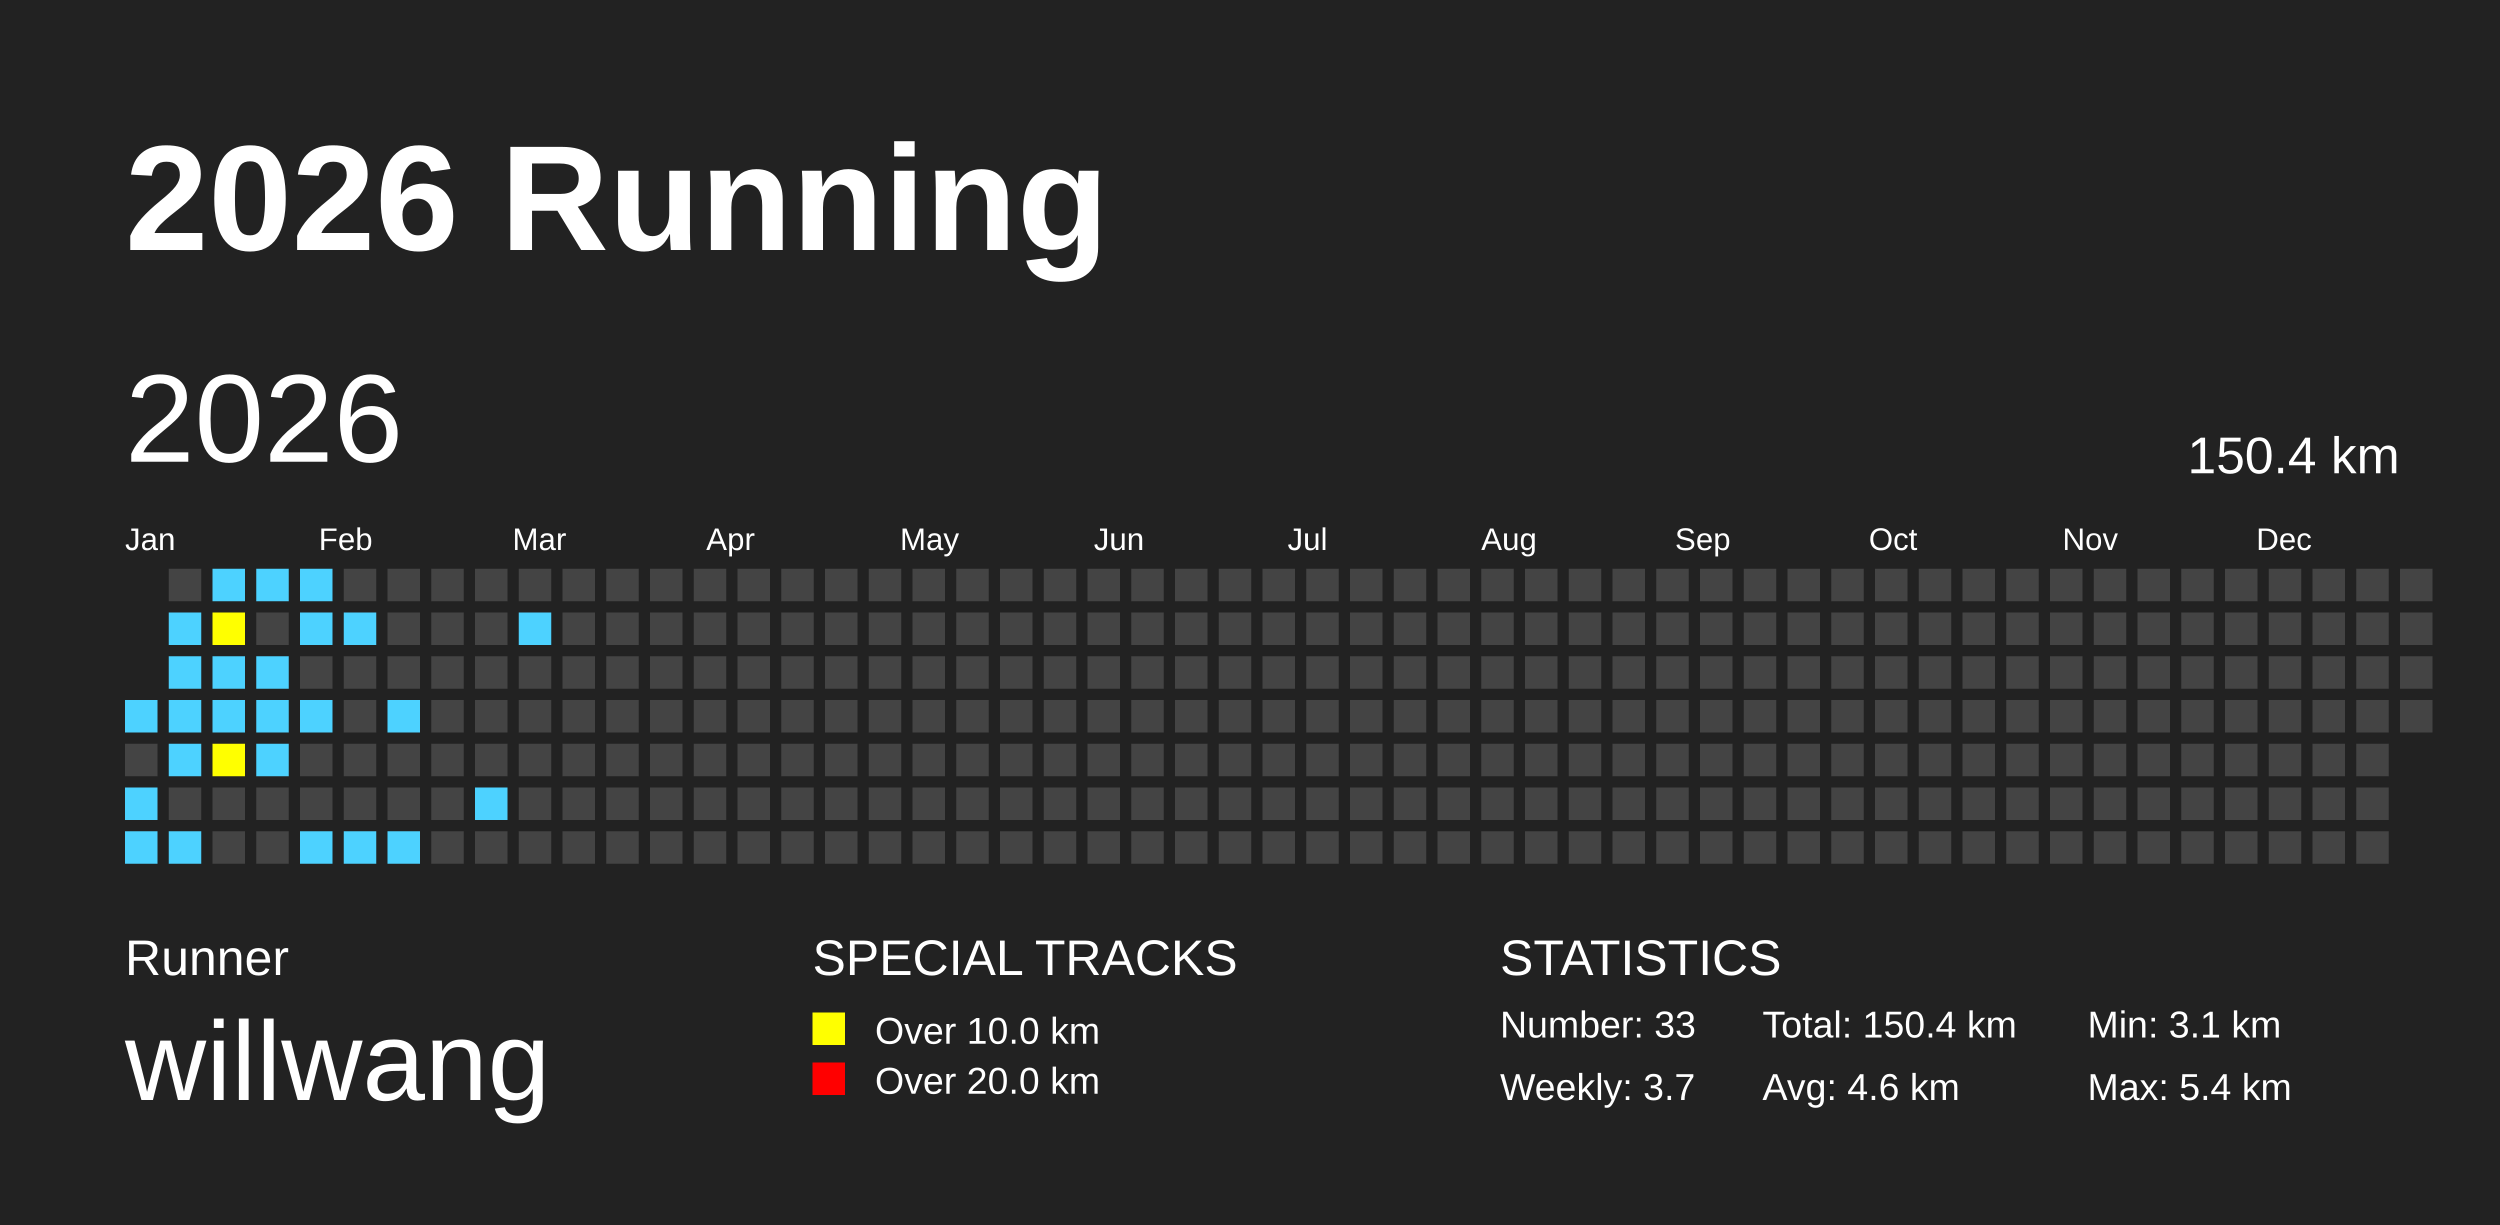
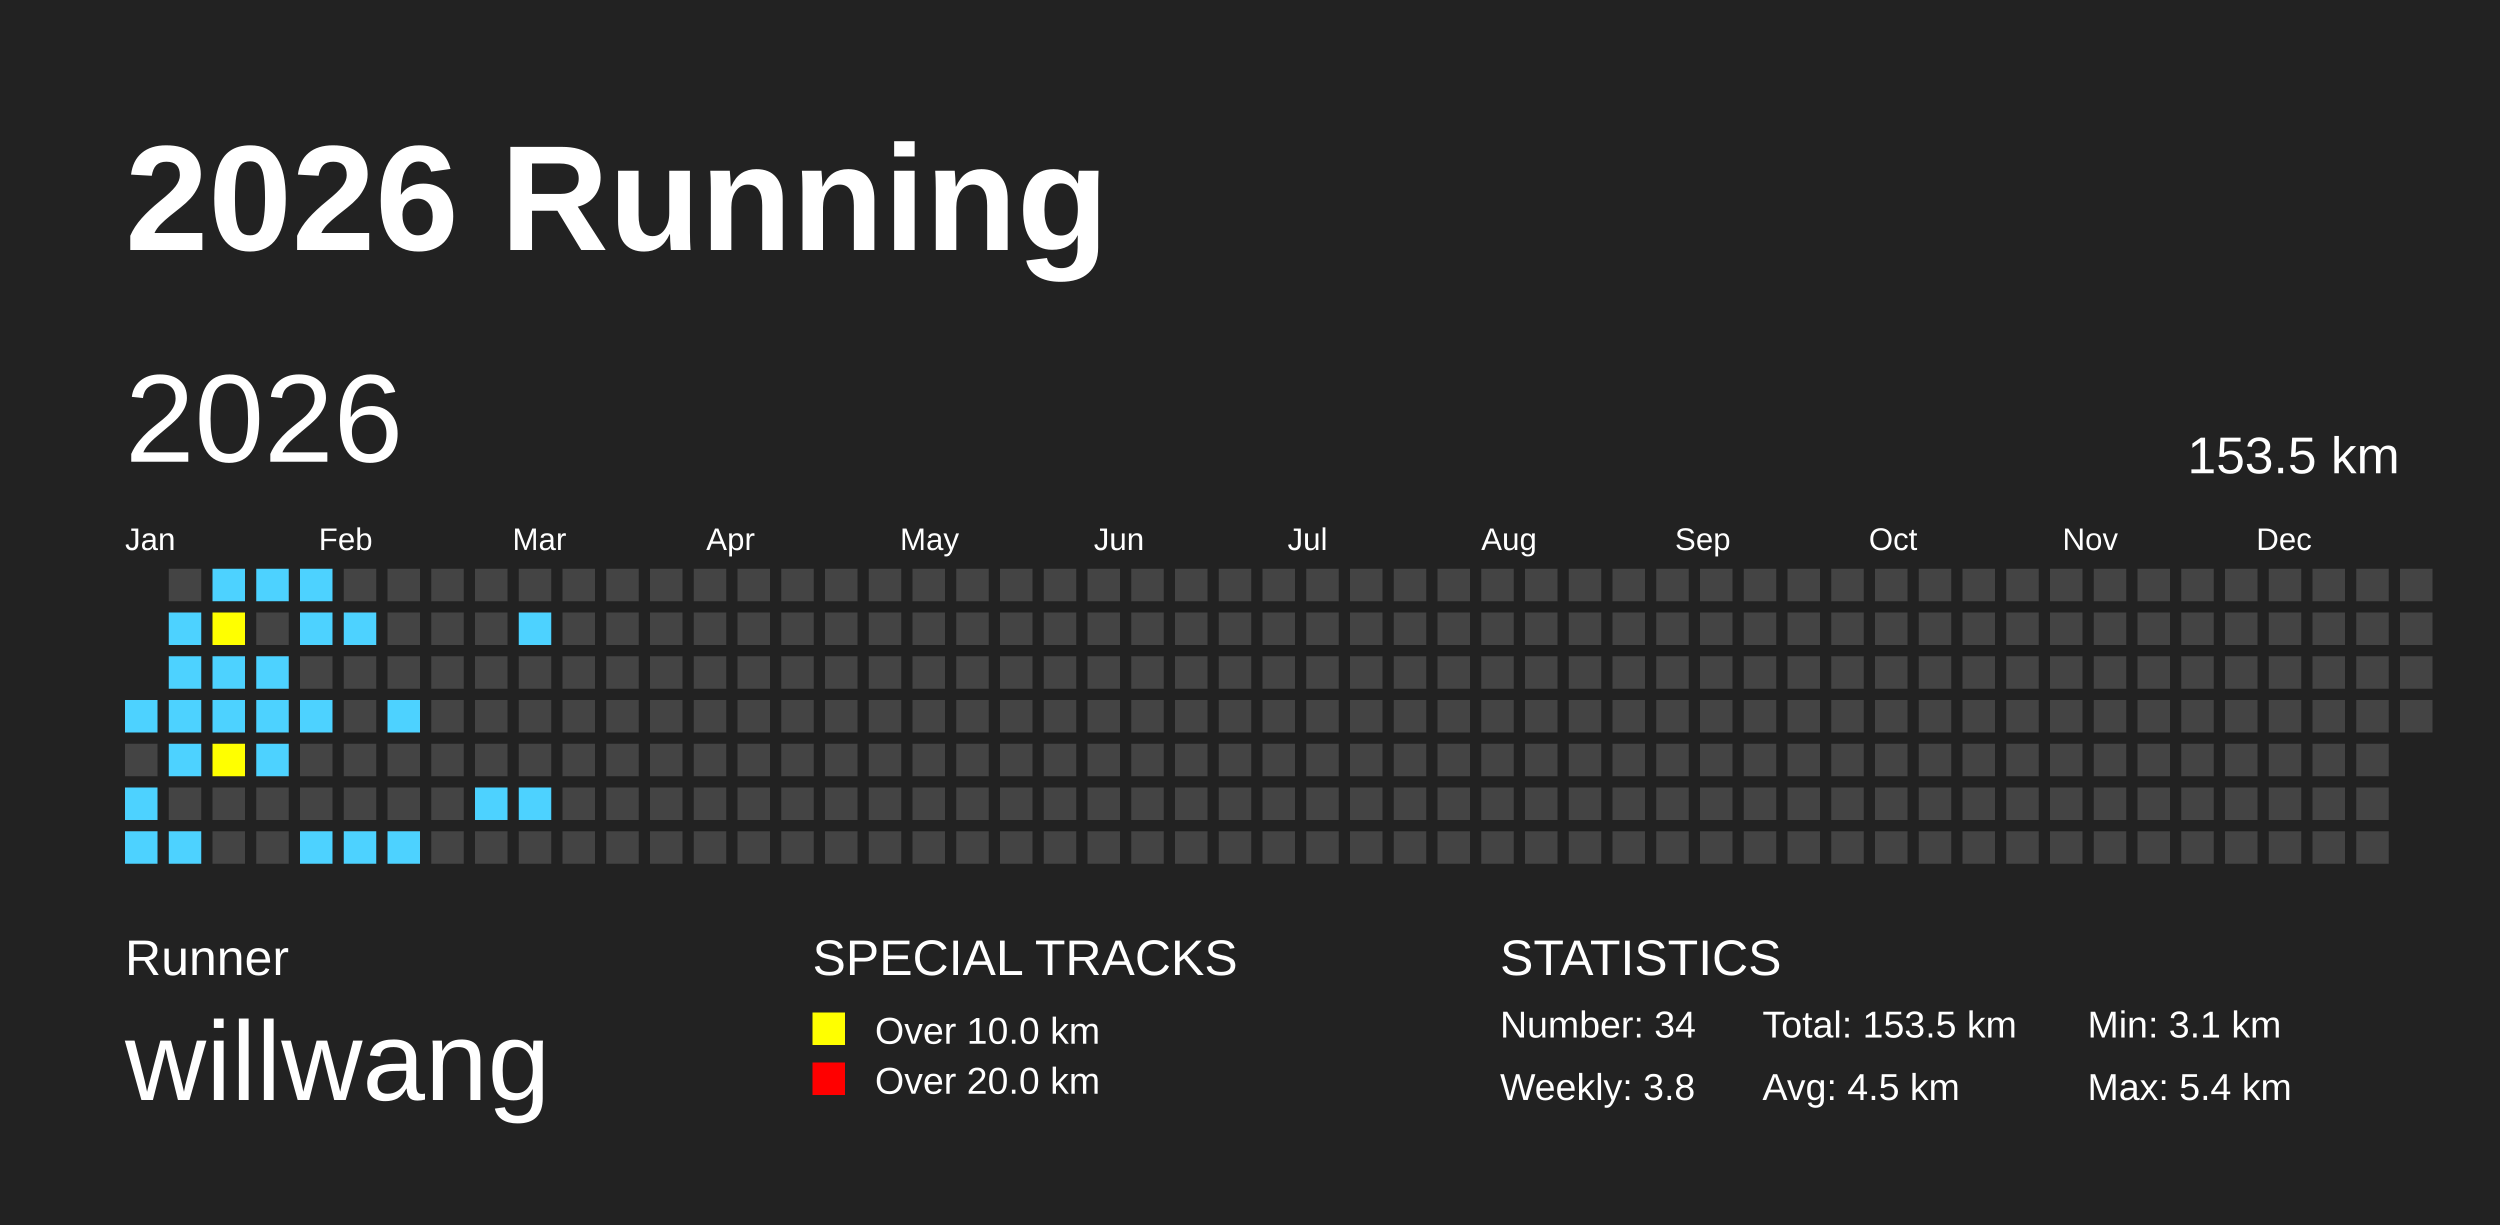
<svg xmlns="http://www.w3.org/2000/svg" baseProfile="full" height="98mm" version="1.1" viewBox="0,0,200,98" width="200mm">
  <defs />
  <rect fill="#222222" height="98" width="200" x="0" y="0" />
  <text fill="#FFFFFF" style="font-size:12px; font-family:Arial; font-weight:bold;" x="10" y="20">2026 Running</text>
  <text fill="#FFFFFF" style="font-size:4px; font-family:Arial" x="10" y="78">Runner</text>
  <text fill="#FFFFFF" style="font-size:9px; font-family:Arial" x="10" y="88">willwang</text>
  <text fill="#FFFFFF" style="font-size:4px; font-family:Arial" x="65" y="78">SPECIAL TRACKS</text>
  <rect fill="yellow" height="2.6" width="2.6" x="65" y="81" />
  <text fill="#FFFFFF" style="font-size:3px; font-family:Arial" x="70" y="83.5">Over 10.0 km</text>
  <rect fill="red" height="2.6" width="2.6" x="65" y="85" />
  <text fill="#FFFFFF" style="font-size:3px; font-family:Arial" x="70" y="87.5">Over 20.0 km</text>
  <text fill="#FFFFFF" style="font-size:4px; font-family:Arial" x="120" y="78">STATISTICS</text>
-   <text fill="#FFFFFF" style="font-size:3px; font-family:Arial" x="120" y="83">Number: 33</text>
-   <text fill="#FFFFFF" style="font-size:3px; font-family:Arial" x="120" y="88">Weekly: 3.7</text>
-   <text fill="#FFFFFF" style="font-size:3px; font-family:Arial" x="141" y="83">Total: 150.4 km</text>
-   <text fill="#FFFFFF" style="font-size:3px; font-family:Arial" x="141" y="88">Avg: 4.6 km</text>
+   <text fill="#FFFFFF" style="font-size:3px; font-family:Arial" x="120" y="83">Number: 34</text>
+   <text fill="#FFFFFF" style="font-size:3px; font-family:Arial" x="120" y="88">Weekly: 3.8</text>
+   <text fill="#FFFFFF" style="font-size:3px; font-family:Arial" x="141" y="83">Total: 153.5 km</text>
+   <text fill="#FFFFFF" style="font-size:3px; font-family:Arial" x="141" y="88">Avg: 4.5 km</text>
  <text fill="#FFFFFF" style="font-size:3px; font-family:Arial" x="167" y="83">Min: 3.1 km</text>
  <text fill="#FFFFFF" style="font-size:3px; font-family:Arial" x="167" y="88">Max: 5.4 km</text>
  <text dominant-baseline="hanging" fill="#FFFFFF" style="font-size:10.0px; font-family:Arial;" x="10" y="30">2026</text>
-   <text dominant-baseline="hanging" fill="#FFFFFF" style="font-size:4.125px; font-family:Arial;" x="175" y="35">150.4 km</text>
+   <text dominant-baseline="hanging" fill="#FFFFFF" style="font-size:4.125px; font-family:Arial;" x="175" y="35">153.5 km</text>
  <text fill="#FFFFFF" style="font-size:2.5px; font-family:Arial" x="10.0" y="44">Jan</text>
  <text fill="#FFFFFF" style="font-size:2.5px; font-family:Arial" x="25.5" y="44">Feb</text>
  <text fill="#FFFFFF" style="font-size:2.5px; font-family:Arial" x="41.0" y="44">Mar</text>
  <text fill="#FFFFFF" style="font-size:2.5px; font-family:Arial" x="56.5" y="44">Apr</text>
  <text fill="#FFFFFF" style="font-size:2.5px; font-family:Arial" x="72.0" y="44">May</text>
  <text fill="#FFFFFF" style="font-size:2.5px; font-family:Arial" x="87.5" y="44">Jun</text>
  <text fill="#FFFFFF" style="font-size:2.5px; font-family:Arial" x="103.0" y="44">Jul</text>
  <text fill="#FFFFFF" style="font-size:2.5px; font-family:Arial" x="118.5" y="44">Aug</text>
  <text fill="#FFFFFF" style="font-size:2.5px; font-family:Arial" x="134.0" y="44">Sep</text>
  <text fill="#FFFFFF" style="font-size:2.5px; font-family:Arial" x="149.5" y="44">Oct</text>
  <text fill="#FFFFFF" style="font-size:2.5px; font-family:Arial" x="165.0" y="44">Nov</text>
  <text fill="#FFFFFF" style="font-size:2.5px; font-family:Arial" x="180.5" y="44">Dec</text>
  <rect fill="#4DD2FF" height="2.6" width="2.6" x="10.0" y="56.0" />
  <rect fill="#444444" height="2.6" width="2.6" x="10.0" y="59.5" />
  <rect fill="#4DD2FF" height="2.6" width="2.6" x="10.0" y="63.0" />
  <rect fill="#4DD2FF" height="2.6" width="2.6" x="10.0" y="66.5" />
  <rect fill="#444444" height="2.6" width="2.6" x="13.5" y="45.5" />
  <rect fill="#4DD2FF" height="2.6" width="2.6" x="13.5" y="49.0" />
  <rect fill="#4DD2FF" height="2.6" width="2.6" x="13.5" y="52.5" />
  <rect fill="#4DD2FF" height="2.6" width="2.6" x="13.5" y="56.0" />
  <rect fill="#4DD2FF" height="2.6" width="2.6" x="13.5" y="59.5" />
  <rect fill="#444444" height="2.6" width="2.6" x="13.5" y="63.0" />
  <rect fill="#4DD2FF" height="2.6" width="2.6" x="13.5" y="66.5" />
  <rect fill="#4DD2FF" height="2.6" width="2.6" x="17.0" y="45.5" />
  <rect fill="yellow" height="2.6" width="2.6" x="17.0" y="49.0" />
  <rect fill="#4DD2FF" height="2.6" width="2.6" x="17.0" y="52.5" />
  <rect fill="#4DD2FF" height="2.6" width="2.6" x="17.0" y="56.0" />
  <rect fill="yellow" height="2.6" width="2.6" x="17.0" y="59.5" />
  <rect fill="#444444" height="2.6" width="2.6" x="17.0" y="63.0" />
  <rect fill="#444444" height="2.6" width="2.6" x="17.0" y="66.5" />
  <rect fill="#4DD2FF" height="2.6" width="2.6" x="20.5" y="45.5" />
  <rect fill="#444444" height="2.6" width="2.6" x="20.5" y="49.0" />
  <rect fill="#4DD2FF" height="2.6" width="2.6" x="20.5" y="52.5" />
  <rect fill="#4DD2FF" height="2.6" width="2.6" x="20.5" y="56.0" />
  <rect fill="#4DD2FF" height="2.6" width="2.6" x="20.5" y="59.5" />
  <rect fill="#444444" height="2.6" width="2.6" x="20.5" y="63.0" />
  <rect fill="#444444" height="2.6" width="2.6" x="20.5" y="66.5" />
  <rect fill="#4DD2FF" height="2.6" width="2.6" x="24.0" y="45.5" />
  <rect fill="#4DD2FF" height="2.6" width="2.6" x="24.0" y="49.0" />
  <rect fill="#444444" height="2.6" width="2.6" x="24.0" y="52.5" />
  <rect fill="#4DD2FF" height="2.6" width="2.6" x="24.0" y="56.0" />
  <rect fill="#444444" height="2.6" width="2.6" x="24.0" y="59.5" />
  <rect fill="#444444" height="2.6" width="2.6" x="24.0" y="63.0" />
  <rect fill="#4DD2FF" height="2.6" width="2.6" x="24.0" y="66.5" />
  <rect fill="#444444" height="2.6" width="2.6" x="27.5" y="45.5" />
  <rect fill="#4DD2FF" height="2.6" width="2.6" x="27.5" y="49.0" />
  <rect fill="#444444" height="2.6" width="2.6" x="27.5" y="52.5" />
  <rect fill="#444444" height="2.6" width="2.6" x="27.5" y="56.0" />
  <rect fill="#444444" height="2.6" width="2.6" x="27.5" y="59.5" />
  <rect fill="#444444" height="2.6" width="2.6" x="27.5" y="63.0" />
  <rect fill="#4DD2FF" height="2.6" width="2.6" x="27.5" y="66.5" />
  <rect fill="#444444" height="2.6" width="2.6" x="31.0" y="45.5" />
  <rect fill="#444444" height="2.6" width="2.6" x="31.0" y="49.0" />
  <rect fill="#444444" height="2.6" width="2.6" x="31.0" y="52.5" />
  <rect fill="#4DD2FF" height="2.6" width="2.6" x="31.0" y="56.0" />
  <rect fill="#444444" height="2.6" width="2.6" x="31.0" y="59.5" />
  <rect fill="#444444" height="2.6" width="2.6" x="31.0" y="63.0" />
  <rect fill="#4DD2FF" height="2.6" width="2.6" x="31.0" y="66.5" />
  <rect fill="#444444" height="2.6" width="2.6" x="34.5" y="45.5" />
  <rect fill="#444444" height="2.6" width="2.6" x="34.5" y="49.0" />
  <rect fill="#444444" height="2.6" width="2.6" x="34.5" y="52.5" />
  <rect fill="#444444" height="2.6" width="2.6" x="34.5" y="56.0" />
  <rect fill="#444444" height="2.6" width="2.6" x="34.5" y="59.5" />
  <rect fill="#444444" height="2.6" width="2.6" x="34.5" y="63.0" />
  <rect fill="#444444" height="2.6" width="2.6" x="34.5" y="66.5" />
  <rect fill="#444444" height="2.6" width="2.6" x="38.0" y="45.5" />
  <rect fill="#444444" height="2.6" width="2.6" x="38.0" y="49.0" />
  <rect fill="#444444" height="2.6" width="2.6" x="38.0" y="52.5" />
  <rect fill="#444444" height="2.6" width="2.6" x="38.0" y="56.0" />
  <rect fill="#444444" height="2.6" width="2.6" x="38.0" y="59.5" />
  <rect fill="#4DD2FF" height="2.6" width="2.6" x="38.0" y="63.0" />
  <rect fill="#444444" height="2.6" width="2.6" x="38.0" y="66.5" />
  <rect fill="#444444" height="2.6" width="2.6" x="41.5" y="45.5" />
  <rect fill="#4DD2FF" height="2.6" width="2.6" x="41.5" y="49.0" />
  <rect fill="#444444" height="2.6" width="2.6" x="41.5" y="52.5" />
  <rect fill="#444444" height="2.6" width="2.6" x="41.5" y="56.0" />
  <rect fill="#444444" height="2.6" width="2.6" x="41.5" y="59.5" />
-   <rect fill="#444444" height="2.6" width="2.6" x="41.5" y="63.0" />
+   <rect fill="#4DD2FF" height="2.6" width="2.6" x="41.5" y="63.0" />
  <rect fill="#444444" height="2.6" width="2.6" x="41.5" y="66.5" />
  <rect fill="#444444" height="2.6" width="2.6" x="45.0" y="45.5" />
  <rect fill="#444444" height="2.6" width="2.6" x="45.0" y="49.0" />
  <rect fill="#444444" height="2.6" width="2.6" x="45.0" y="52.5" />
  <rect fill="#444444" height="2.6" width="2.6" x="45.0" y="56.0" />
  <rect fill="#444444" height="2.6" width="2.6" x="45.0" y="59.5" />
  <rect fill="#444444" height="2.6" width="2.6" x="45.0" y="63.0" />
  <rect fill="#444444" height="2.6" width="2.6" x="45.0" y="66.5" />
  <rect fill="#444444" height="2.6" width="2.6" x="48.5" y="45.5" />
  <rect fill="#444444" height="2.6" width="2.6" x="48.5" y="49.0" />
  <rect fill="#444444" height="2.6" width="2.6" x="48.5" y="52.5" />
  <rect fill="#444444" height="2.6" width="2.6" x="48.5" y="56.0" />
  <rect fill="#444444" height="2.6" width="2.6" x="48.5" y="59.5" />
  <rect fill="#444444" height="2.6" width="2.6" x="48.5" y="63.0" />
  <rect fill="#444444" height="2.6" width="2.6" x="48.5" y="66.5" />
  <rect fill="#444444" height="2.6" width="2.6" x="52.0" y="45.5" />
  <rect fill="#444444" height="2.6" width="2.6" x="52.0" y="49.0" />
  <rect fill="#444444" height="2.6" width="2.6" x="52.0" y="52.5" />
  <rect fill="#444444" height="2.6" width="2.6" x="52.0" y="56.0" />
  <rect fill="#444444" height="2.6" width="2.6" x="52.0" y="59.5" />
  <rect fill="#444444" height="2.6" width="2.6" x="52.0" y="63.0" />
  <rect fill="#444444" height="2.6" width="2.6" x="52.0" y="66.5" />
  <rect fill="#444444" height="2.6" width="2.6" x="55.5" y="45.5" />
  <rect fill="#444444" height="2.6" width="2.6" x="55.5" y="49.0" />
  <rect fill="#444444" height="2.6" width="2.6" x="55.5" y="52.5" />
  <rect fill="#444444" height="2.6" width="2.6" x="55.5" y="56.0" />
  <rect fill="#444444" height="2.6" width="2.6" x="55.5" y="59.5" />
  <rect fill="#444444" height="2.6" width="2.6" x="55.5" y="63.0" />
  <rect fill="#444444" height="2.6" width="2.6" x="55.5" y="66.5" />
  <rect fill="#444444" height="2.6" width="2.6" x="59.0" y="45.5" />
  <rect fill="#444444" height="2.6" width="2.6" x="59.0" y="49.0" />
  <rect fill="#444444" height="2.6" width="2.6" x="59.0" y="52.5" />
  <rect fill="#444444" height="2.6" width="2.6" x="59.0" y="56.0" />
  <rect fill="#444444" height="2.6" width="2.6" x="59.0" y="59.5" />
  <rect fill="#444444" height="2.6" width="2.6" x="59.0" y="63.0" />
  <rect fill="#444444" height="2.6" width="2.6" x="59.0" y="66.5" />
  <rect fill="#444444" height="2.6" width="2.6" x="62.5" y="45.5" />
  <rect fill="#444444" height="2.6" width="2.6" x="62.5" y="49.0" />
  <rect fill="#444444" height="2.6" width="2.6" x="62.5" y="52.5" />
  <rect fill="#444444" height="2.6" width="2.6" x="62.5" y="56.0" />
  <rect fill="#444444" height="2.6" width="2.6" x="62.5" y="59.5" />
  <rect fill="#444444" height="2.6" width="2.6" x="62.5" y="63.0" />
  <rect fill="#444444" height="2.6" width="2.6" x="62.5" y="66.5" />
  <rect fill="#444444" height="2.6" width="2.6" x="66.0" y="45.5" />
  <rect fill="#444444" height="2.6" width="2.6" x="66.0" y="49.0" />
  <rect fill="#444444" height="2.6" width="2.6" x="66.0" y="52.5" />
  <rect fill="#444444" height="2.6" width="2.6" x="66.0" y="56.0" />
  <rect fill="#444444" height="2.6" width="2.6" x="66.0" y="59.5" />
  <rect fill="#444444" height="2.6" width="2.6" x="66.0" y="63.0" />
  <rect fill="#444444" height="2.6" width="2.6" x="66.0" y="66.5" />
  <rect fill="#444444" height="2.6" width="2.6" x="69.5" y="45.5" />
  <rect fill="#444444" height="2.6" width="2.6" x="69.5" y="49.0" />
  <rect fill="#444444" height="2.6" width="2.6" x="69.5" y="52.5" />
  <rect fill="#444444" height="2.6" width="2.6" x="69.5" y="56.0" />
  <rect fill="#444444" height="2.6" width="2.6" x="69.5" y="59.5" />
  <rect fill="#444444" height="2.6" width="2.6" x="69.5" y="63.0" />
  <rect fill="#444444" height="2.6" width="2.6" x="69.5" y="66.5" />
  <rect fill="#444444" height="2.6" width="2.6" x="73.0" y="45.5" />
  <rect fill="#444444" height="2.6" width="2.6" x="73.0" y="49.0" />
  <rect fill="#444444" height="2.6" width="2.6" x="73.0" y="52.5" />
  <rect fill="#444444" height="2.6" width="2.6" x="73.0" y="56.0" />
  <rect fill="#444444" height="2.6" width="2.6" x="73.0" y="59.5" />
  <rect fill="#444444" height="2.6" width="2.6" x="73.0" y="63.0" />
  <rect fill="#444444" height="2.6" width="2.6" x="73.0" y="66.5" />
  <rect fill="#444444" height="2.6" width="2.6" x="76.5" y="45.5" />
  <rect fill="#444444" height="2.6" width="2.6" x="76.5" y="49.0" />
  <rect fill="#444444" height="2.6" width="2.6" x="76.5" y="52.5" />
  <rect fill="#444444" height="2.6" width="2.6" x="76.5" y="56.0" />
  <rect fill="#444444" height="2.6" width="2.6" x="76.5" y="59.5" />
  <rect fill="#444444" height="2.6" width="2.6" x="76.5" y="63.0" />
  <rect fill="#444444" height="2.6" width="2.6" x="76.5" y="66.5" />
  <rect fill="#444444" height="2.6" width="2.6" x="80.0" y="45.5" />
  <rect fill="#444444" height="2.6" width="2.6" x="80.0" y="49.0" />
  <rect fill="#444444" height="2.6" width="2.6" x="80.0" y="52.5" />
  <rect fill="#444444" height="2.6" width="2.6" x="80.0" y="56.0" />
  <rect fill="#444444" height="2.6" width="2.6" x="80.0" y="59.5" />
  <rect fill="#444444" height="2.6" width="2.6" x="80.0" y="63.0" />
  <rect fill="#444444" height="2.6" width="2.6" x="80.0" y="66.5" />
  <rect fill="#444444" height="2.6" width="2.6" x="83.5" y="45.5" />
  <rect fill="#444444" height="2.6" width="2.6" x="83.5" y="49.0" />
  <rect fill="#444444" height="2.6" width="2.6" x="83.5" y="52.5" />
  <rect fill="#444444" height="2.6" width="2.6" x="83.5" y="56.0" />
  <rect fill="#444444" height="2.6" width="2.6" x="83.5" y="59.5" />
  <rect fill="#444444" height="2.6" width="2.6" x="83.5" y="63.0" />
  <rect fill="#444444" height="2.6" width="2.6" x="83.5" y="66.5" />
  <rect fill="#444444" height="2.6" width="2.6" x="87.0" y="45.5" />
  <rect fill="#444444" height="2.6" width="2.6" x="87.0" y="49.0" />
  <rect fill="#444444" height="2.6" width="2.6" x="87.0" y="52.5" />
  <rect fill="#444444" height="2.6" width="2.6" x="87.0" y="56.0" />
  <rect fill="#444444" height="2.6" width="2.6" x="87.0" y="59.5" />
  <rect fill="#444444" height="2.6" width="2.6" x="87.0" y="63.0" />
  <rect fill="#444444" height="2.6" width="2.6" x="87.0" y="66.5" />
  <rect fill="#444444" height="2.6" width="2.6" x="90.5" y="45.5" />
  <rect fill="#444444" height="2.6" width="2.6" x="90.5" y="49.0" />
  <rect fill="#444444" height="2.6" width="2.6" x="90.5" y="52.5" />
  <rect fill="#444444" height="2.6" width="2.6" x="90.5" y="56.0" />
  <rect fill="#444444" height="2.6" width="2.6" x="90.5" y="59.5" />
  <rect fill="#444444" height="2.6" width="2.6" x="90.5" y="63.0" />
  <rect fill="#444444" height="2.6" width="2.6" x="90.5" y="66.5" />
  <rect fill="#444444" height="2.6" width="2.6" x="94.0" y="45.5" />
  <rect fill="#444444" height="2.6" width="2.6" x="94.0" y="49.0" />
  <rect fill="#444444" height="2.6" width="2.6" x="94.0" y="52.5" />
  <rect fill="#444444" height="2.6" width="2.6" x="94.0" y="56.0" />
  <rect fill="#444444" height="2.6" width="2.6" x="94.0" y="59.5" />
  <rect fill="#444444" height="2.6" width="2.6" x="94.0" y="63.0" />
  <rect fill="#444444" height="2.6" width="2.6" x="94.0" y="66.5" />
  <rect fill="#444444" height="2.6" width="2.6" x="97.5" y="45.5" />
  <rect fill="#444444" height="2.6" width="2.6" x="97.5" y="49.0" />
  <rect fill="#444444" height="2.6" width="2.6" x="97.5" y="52.5" />
  <rect fill="#444444" height="2.6" width="2.6" x="97.5" y="56.0" />
  <rect fill="#444444" height="2.6" width="2.6" x="97.5" y="59.5" />
  <rect fill="#444444" height="2.6" width="2.6" x="97.5" y="63.0" />
  <rect fill="#444444" height="2.6" width="2.6" x="97.5" y="66.5" />
  <rect fill="#444444" height="2.6" width="2.6" x="101.0" y="45.5" />
  <rect fill="#444444" height="2.6" width="2.6" x="101.0" y="49.0" />
  <rect fill="#444444" height="2.6" width="2.6" x="101.0" y="52.5" />
  <rect fill="#444444" height="2.6" width="2.6" x="101.0" y="56.0" />
  <rect fill="#444444" height="2.6" width="2.6" x="101.0" y="59.5" />
  <rect fill="#444444" height="2.6" width="2.6" x="101.0" y="63.0" />
  <rect fill="#444444" height="2.6" width="2.6" x="101.0" y="66.5" />
  <rect fill="#444444" height="2.6" width="2.6" x="104.5" y="45.5" />
  <rect fill="#444444" height="2.6" width="2.6" x="104.5" y="49.0" />
  <rect fill="#444444" height="2.6" width="2.6" x="104.5" y="52.5" />
  <rect fill="#444444" height="2.6" width="2.6" x="104.5" y="56.0" />
  <rect fill="#444444" height="2.6" width="2.6" x="104.5" y="59.5" />
  <rect fill="#444444" height="2.6" width="2.6" x="104.5" y="63.0" />
  <rect fill="#444444" height="2.6" width="2.6" x="104.5" y="66.5" />
  <rect fill="#444444" height="2.6" width="2.6" x="108.0" y="45.5" />
  <rect fill="#444444" height="2.6" width="2.6" x="108.0" y="49.0" />
  <rect fill="#444444" height="2.6" width="2.6" x="108.0" y="52.5" />
  <rect fill="#444444" height="2.6" width="2.6" x="108.0" y="56.0" />
  <rect fill="#444444" height="2.6" width="2.6" x="108.0" y="59.5" />
  <rect fill="#444444" height="2.6" width="2.6" x="108.0" y="63.0" />
  <rect fill="#444444" height="2.6" width="2.6" x="108.0" y="66.5" />
  <rect fill="#444444" height="2.6" width="2.6" x="111.5" y="45.5" />
  <rect fill="#444444" height="2.6" width="2.6" x="111.5" y="49.0" />
  <rect fill="#444444" height="2.6" width="2.6" x="111.5" y="52.5" />
  <rect fill="#444444" height="2.6" width="2.6" x="111.5" y="56.0" />
  <rect fill="#444444" height="2.6" width="2.6" x="111.5" y="59.5" />
  <rect fill="#444444" height="2.6" width="2.6" x="111.5" y="63.0" />
  <rect fill="#444444" height="2.6" width="2.6" x="111.5" y="66.5" />
  <rect fill="#444444" height="2.6" width="2.6" x="115.0" y="45.5" />
  <rect fill="#444444" height="2.6" width="2.6" x="115.0" y="49.0" />
  <rect fill="#444444" height="2.6" width="2.6" x="115.0" y="52.5" />
  <rect fill="#444444" height="2.6" width="2.6" x="115.0" y="56.0" />
  <rect fill="#444444" height="2.6" width="2.6" x="115.0" y="59.5" />
  <rect fill="#444444" height="2.6" width="2.6" x="115.0" y="63.0" />
  <rect fill="#444444" height="2.6" width="2.6" x="115.0" y="66.5" />
  <rect fill="#444444" height="2.6" width="2.6" x="118.5" y="45.5" />
  <rect fill="#444444" height="2.6" width="2.6" x="118.5" y="49.0" />
  <rect fill="#444444" height="2.6" width="2.6" x="118.5" y="52.5" />
  <rect fill="#444444" height="2.6" width="2.6" x="118.5" y="56.0" />
  <rect fill="#444444" height="2.6" width="2.6" x="118.5" y="59.5" />
  <rect fill="#444444" height="2.6" width="2.6" x="118.5" y="63.0" />
  <rect fill="#444444" height="2.6" width="2.6" x="118.5" y="66.5" />
  <rect fill="#444444" height="2.6" width="2.6" x="122.0" y="45.5" />
  <rect fill="#444444" height="2.6" width="2.6" x="122.0" y="49.0" />
  <rect fill="#444444" height="2.6" width="2.6" x="122.0" y="52.5" />
  <rect fill="#444444" height="2.6" width="2.6" x="122.0" y="56.0" />
  <rect fill="#444444" height="2.6" width="2.6" x="122.0" y="59.5" />
  <rect fill="#444444" height="2.6" width="2.6" x="122.0" y="63.0" />
  <rect fill="#444444" height="2.6" width="2.6" x="122.0" y="66.5" />
  <rect fill="#444444" height="2.6" width="2.6" x="125.5" y="45.5" />
  <rect fill="#444444" height="2.6" width="2.6" x="125.5" y="49.0" />
  <rect fill="#444444" height="2.6" width="2.6" x="125.5" y="52.5" />
  <rect fill="#444444" height="2.6" width="2.6" x="125.5" y="56.0" />
  <rect fill="#444444" height="2.6" width="2.6" x="125.5" y="59.5" />
  <rect fill="#444444" height="2.6" width="2.6" x="125.5" y="63.0" />
  <rect fill="#444444" height="2.6" width="2.6" x="125.5" y="66.5" />
  <rect fill="#444444" height="2.6" width="2.6" x="129.0" y="45.5" />
  <rect fill="#444444" height="2.6" width="2.6" x="129.0" y="49.0" />
  <rect fill="#444444" height="2.6" width="2.6" x="129.0" y="52.5" />
  <rect fill="#444444" height="2.6" width="2.6" x="129.0" y="56.0" />
  <rect fill="#444444" height="2.6" width="2.6" x="129.0" y="59.5" />
  <rect fill="#444444" height="2.6" width="2.6" x="129.0" y="63.0" />
  <rect fill="#444444" height="2.6" width="2.6" x="129.0" y="66.5" />
  <rect fill="#444444" height="2.6" width="2.6" x="132.5" y="45.5" />
  <rect fill="#444444" height="2.6" width="2.6" x="132.5" y="49.0" />
  <rect fill="#444444" height="2.6" width="2.6" x="132.5" y="52.5" />
  <rect fill="#444444" height="2.6" width="2.6" x="132.5" y="56.0" />
  <rect fill="#444444" height="2.6" width="2.6" x="132.5" y="59.5" />
  <rect fill="#444444" height="2.6" width="2.6" x="132.5" y="63.0" />
  <rect fill="#444444" height="2.6" width="2.6" x="132.5" y="66.5" />
  <rect fill="#444444" height="2.6" width="2.6" x="136.0" y="45.5" />
  <rect fill="#444444" height="2.6" width="2.6" x="136.0" y="49.0" />
  <rect fill="#444444" height="2.6" width="2.6" x="136.0" y="52.5" />
  <rect fill="#444444" height="2.6" width="2.6" x="136.0" y="56.0" />
  <rect fill="#444444" height="2.6" width="2.6" x="136.0" y="59.5" />
  <rect fill="#444444" height="2.6" width="2.6" x="136.0" y="63.0" />
  <rect fill="#444444" height="2.6" width="2.6" x="136.0" y="66.5" />
  <rect fill="#444444" height="2.6" width="2.6" x="139.5" y="45.5" />
  <rect fill="#444444" height="2.6" width="2.6" x="139.5" y="49.0" />
  <rect fill="#444444" height="2.6" width="2.6" x="139.5" y="52.5" />
  <rect fill="#444444" height="2.6" width="2.6" x="139.5" y="56.0" />
  <rect fill="#444444" height="2.6" width="2.6" x="139.5" y="59.5" />
  <rect fill="#444444" height="2.6" width="2.6" x="139.5" y="63.0" />
  <rect fill="#444444" height="2.6" width="2.6" x="139.5" y="66.5" />
  <rect fill="#444444" height="2.6" width="2.6" x="143.0" y="45.5" />
  <rect fill="#444444" height="2.6" width="2.6" x="143.0" y="49.0" />
  <rect fill="#444444" height="2.6" width="2.6" x="143.0" y="52.5" />
  <rect fill="#444444" height="2.6" width="2.6" x="143.0" y="56.0" />
  <rect fill="#444444" height="2.6" width="2.6" x="143.0" y="59.5" />
  <rect fill="#444444" height="2.6" width="2.6" x="143.0" y="63.0" />
  <rect fill="#444444" height="2.6" width="2.6" x="143.0" y="66.5" />
  <rect fill="#444444" height="2.6" width="2.6" x="146.5" y="45.5" />
  <rect fill="#444444" height="2.6" width="2.6" x="146.5" y="49.0" />
  <rect fill="#444444" height="2.6" width="2.6" x="146.5" y="52.5" />
  <rect fill="#444444" height="2.6" width="2.6" x="146.5" y="56.0" />
  <rect fill="#444444" height="2.6" width="2.6" x="146.5" y="59.5" />
  <rect fill="#444444" height="2.6" width="2.6" x="146.5" y="63.0" />
  <rect fill="#444444" height="2.6" width="2.6" x="146.5" y="66.5" />
  <rect fill="#444444" height="2.6" width="2.6" x="150.0" y="45.5" />
  <rect fill="#444444" height="2.6" width="2.6" x="150.0" y="49.0" />
  <rect fill="#444444" height="2.6" width="2.6" x="150.0" y="52.5" />
  <rect fill="#444444" height="2.6" width="2.6" x="150.0" y="56.0" />
  <rect fill="#444444" height="2.6" width="2.6" x="150.0" y="59.5" />
  <rect fill="#444444" height="2.6" width="2.6" x="150.0" y="63.0" />
  <rect fill="#444444" height="2.6" width="2.6" x="150.0" y="66.5" />
  <rect fill="#444444" height="2.6" width="2.6" x="153.5" y="45.5" />
  <rect fill="#444444" height="2.6" width="2.6" x="153.5" y="49.0" />
  <rect fill="#444444" height="2.6" width="2.6" x="153.5" y="52.5" />
  <rect fill="#444444" height="2.6" width="2.6" x="153.5" y="56.0" />
  <rect fill="#444444" height="2.6" width="2.6" x="153.5" y="59.5" />
  <rect fill="#444444" height="2.6" width="2.6" x="153.5" y="63.0" />
  <rect fill="#444444" height="2.6" width="2.6" x="153.5" y="66.5" />
  <rect fill="#444444" height="2.6" width="2.6" x="157.0" y="45.5" />
  <rect fill="#444444" height="2.6" width="2.6" x="157.0" y="49.0" />
  <rect fill="#444444" height="2.6" width="2.6" x="157.0" y="52.5" />
  <rect fill="#444444" height="2.6" width="2.6" x="157.0" y="56.0" />
  <rect fill="#444444" height="2.6" width="2.6" x="157.0" y="59.5" />
  <rect fill="#444444" height="2.6" width="2.6" x="157.0" y="63.0" />
  <rect fill="#444444" height="2.6" width="2.6" x="157.0" y="66.5" />
  <rect fill="#444444" height="2.6" width="2.6" x="160.5" y="45.5" />
  <rect fill="#444444" height="2.6" width="2.6" x="160.5" y="49.0" />
  <rect fill="#444444" height="2.6" width="2.6" x="160.5" y="52.5" />
  <rect fill="#444444" height="2.6" width="2.6" x="160.5" y="56.0" />
  <rect fill="#444444" height="2.6" width="2.6" x="160.5" y="59.5" />
  <rect fill="#444444" height="2.6" width="2.6" x="160.5" y="63.0" />
  <rect fill="#444444" height="2.6" width="2.6" x="160.5" y="66.5" />
  <rect fill="#444444" height="2.6" width="2.6" x="164.0" y="45.5" />
  <rect fill="#444444" height="2.6" width="2.6" x="164.0" y="49.0" />
  <rect fill="#444444" height="2.6" width="2.6" x="164.0" y="52.5" />
  <rect fill="#444444" height="2.6" width="2.6" x="164.0" y="56.0" />
  <rect fill="#444444" height="2.6" width="2.6" x="164.0" y="59.5" />
  <rect fill="#444444" height="2.6" width="2.6" x="164.0" y="63.0" />
  <rect fill="#444444" height="2.6" width="2.6" x="164.0" y="66.5" />
  <rect fill="#444444" height="2.6" width="2.6" x="167.5" y="45.5" />
  <rect fill="#444444" height="2.6" width="2.6" x="167.5" y="49.0" />
  <rect fill="#444444" height="2.6" width="2.6" x="167.5" y="52.5" />
  <rect fill="#444444" height="2.6" width="2.6" x="167.5" y="56.0" />
  <rect fill="#444444" height="2.6" width="2.6" x="167.5" y="59.5" />
  <rect fill="#444444" height="2.6" width="2.6" x="167.5" y="63.0" />
  <rect fill="#444444" height="2.6" width="2.6" x="167.5" y="66.5" />
  <rect fill="#444444" height="2.6" width="2.6" x="171.0" y="45.5" />
  <rect fill="#444444" height="2.6" width="2.6" x="171.0" y="49.0" />
  <rect fill="#444444" height="2.6" width="2.6" x="171.0" y="52.5" />
  <rect fill="#444444" height="2.6" width="2.6" x="171.0" y="56.0" />
  <rect fill="#444444" height="2.6" width="2.6" x="171.0" y="59.5" />
  <rect fill="#444444" height="2.6" width="2.6" x="171.0" y="63.0" />
  <rect fill="#444444" height="2.6" width="2.6" x="171.0" y="66.5" />
  <rect fill="#444444" height="2.6" width="2.6" x="174.5" y="45.5" />
  <rect fill="#444444" height="2.6" width="2.6" x="174.5" y="49.0" />
  <rect fill="#444444" height="2.6" width="2.6" x="174.5" y="52.5" />
  <rect fill="#444444" height="2.6" width="2.6" x="174.5" y="56.0" />
  <rect fill="#444444" height="2.6" width="2.6" x="174.5" y="59.5" />
  <rect fill="#444444" height="2.6" width="2.6" x="174.5" y="63.0" />
  <rect fill="#444444" height="2.6" width="2.6" x="174.5" y="66.5" />
  <rect fill="#444444" height="2.6" width="2.6" x="178.0" y="45.5" />
  <rect fill="#444444" height="2.6" width="2.6" x="178.0" y="49.0" />
  <rect fill="#444444" height="2.6" width="2.6" x="178.0" y="52.5" />
  <rect fill="#444444" height="2.6" width="2.6" x="178.0" y="56.0" />
  <rect fill="#444444" height="2.6" width="2.6" x="178.0" y="59.5" />
  <rect fill="#444444" height="2.6" width="2.6" x="178.0" y="63.0" />
  <rect fill="#444444" height="2.6" width="2.6" x="178.0" y="66.5" />
  <rect fill="#444444" height="2.6" width="2.6" x="181.5" y="45.5" />
  <rect fill="#444444" height="2.6" width="2.6" x="181.5" y="49.0" />
  <rect fill="#444444" height="2.6" width="2.6" x="181.5" y="52.5" />
  <rect fill="#444444" height="2.6" width="2.6" x="181.5" y="56.0" />
  <rect fill="#444444" height="2.6" width="2.6" x="181.5" y="59.5" />
  <rect fill="#444444" height="2.6" width="2.6" x="181.5" y="63.0" />
  <rect fill="#444444" height="2.6" width="2.6" x="181.5" y="66.5" />
  <rect fill="#444444" height="2.6" width="2.6" x="185.0" y="45.5" />
  <rect fill="#444444" height="2.6" width="2.6" x="185.0" y="49.0" />
  <rect fill="#444444" height="2.6" width="2.6" x="185.0" y="52.5" />
  <rect fill="#444444" height="2.6" width="2.6" x="185.0" y="56.0" />
  <rect fill="#444444" height="2.6" width="2.6" x="185.0" y="59.5" />
  <rect fill="#444444" height="2.6" width="2.6" x="185.0" y="63.0" />
  <rect fill="#444444" height="2.6" width="2.6" x="185.0" y="66.5" />
  <rect fill="#444444" height="2.6" width="2.6" x="188.5" y="45.5" />
  <rect fill="#444444" height="2.6" width="2.6" x="188.5" y="49.0" />
  <rect fill="#444444" height="2.6" width="2.6" x="188.5" y="52.5" />
  <rect fill="#444444" height="2.6" width="2.6" x="188.5" y="56.0" />
  <rect fill="#444444" height="2.6" width="2.6" x="188.5" y="59.5" />
  <rect fill="#444444" height="2.6" width="2.6" x="188.5" y="63.0" />
  <rect fill="#444444" height="2.6" width="2.6" x="188.5" y="66.5" />
  <rect fill="#444444" height="2.6" width="2.6" x="192.0" y="45.5" />
  <rect fill="#444444" height="2.6" width="2.6" x="192.0" y="49.0" />
  <rect fill="#444444" height="2.6" width="2.6" x="192.0" y="52.5" />
  <rect fill="#444444" height="2.6" width="2.6" x="192.0" y="56.0" />
</svg>
